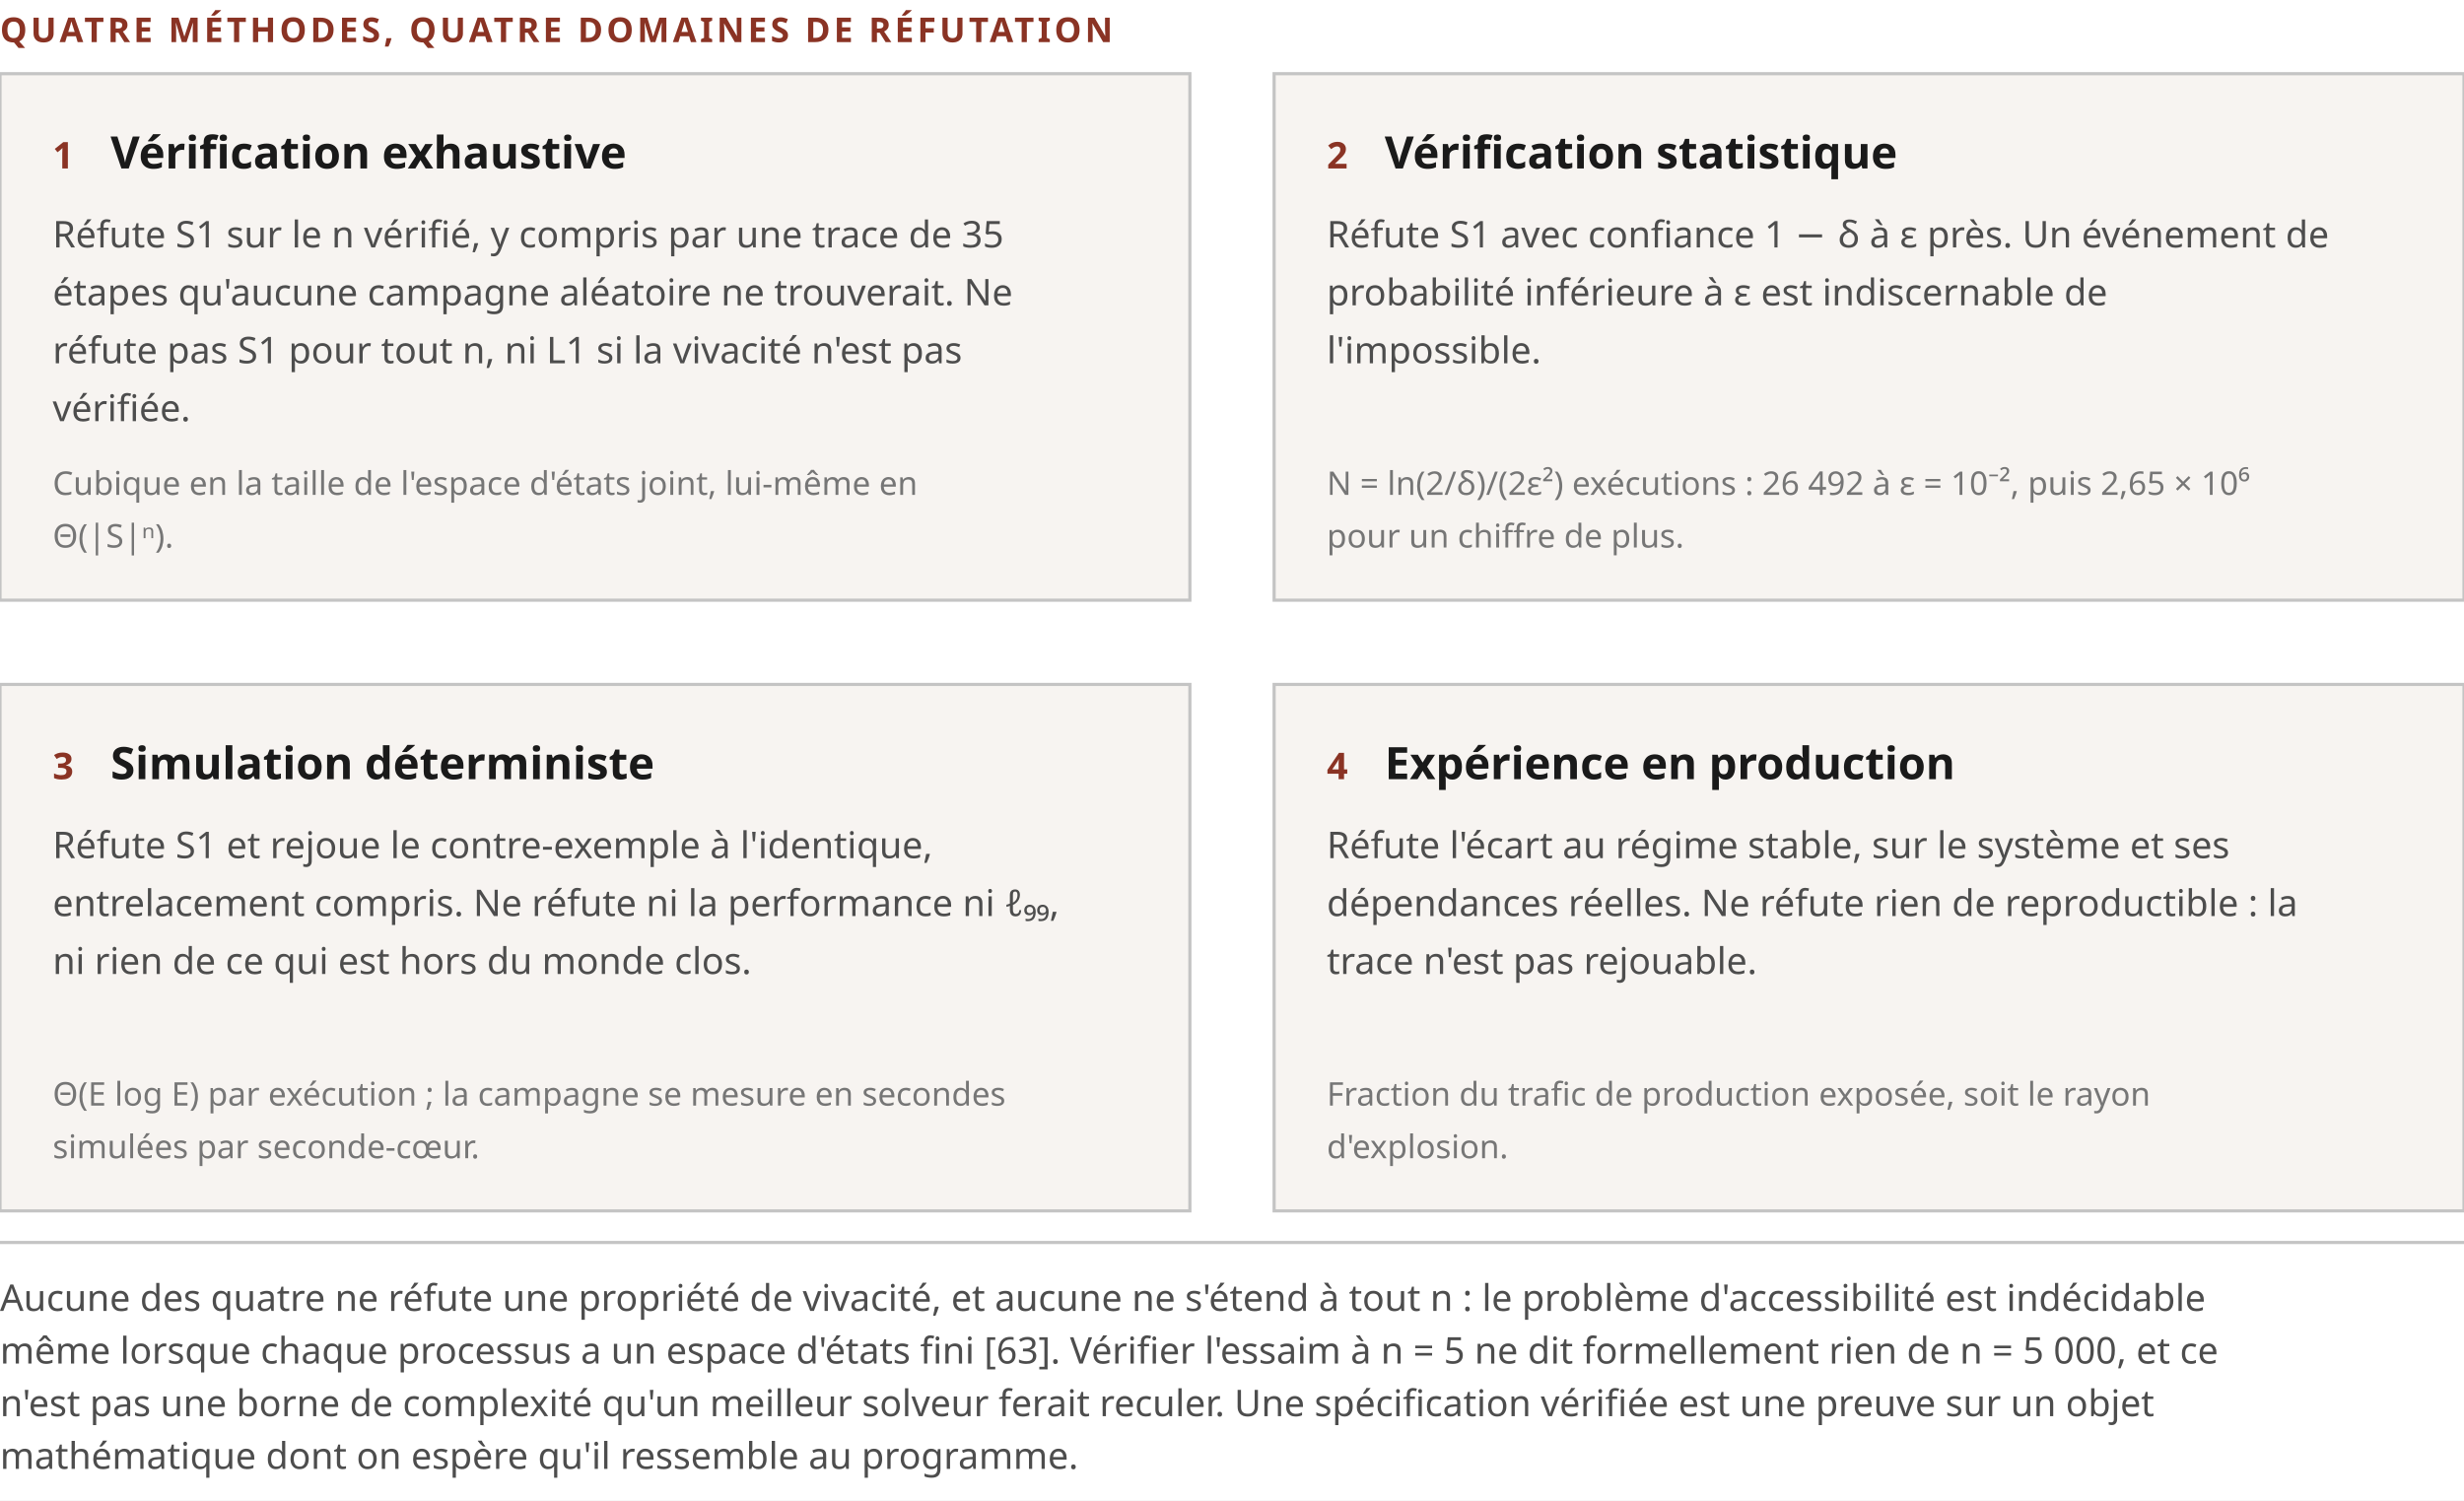
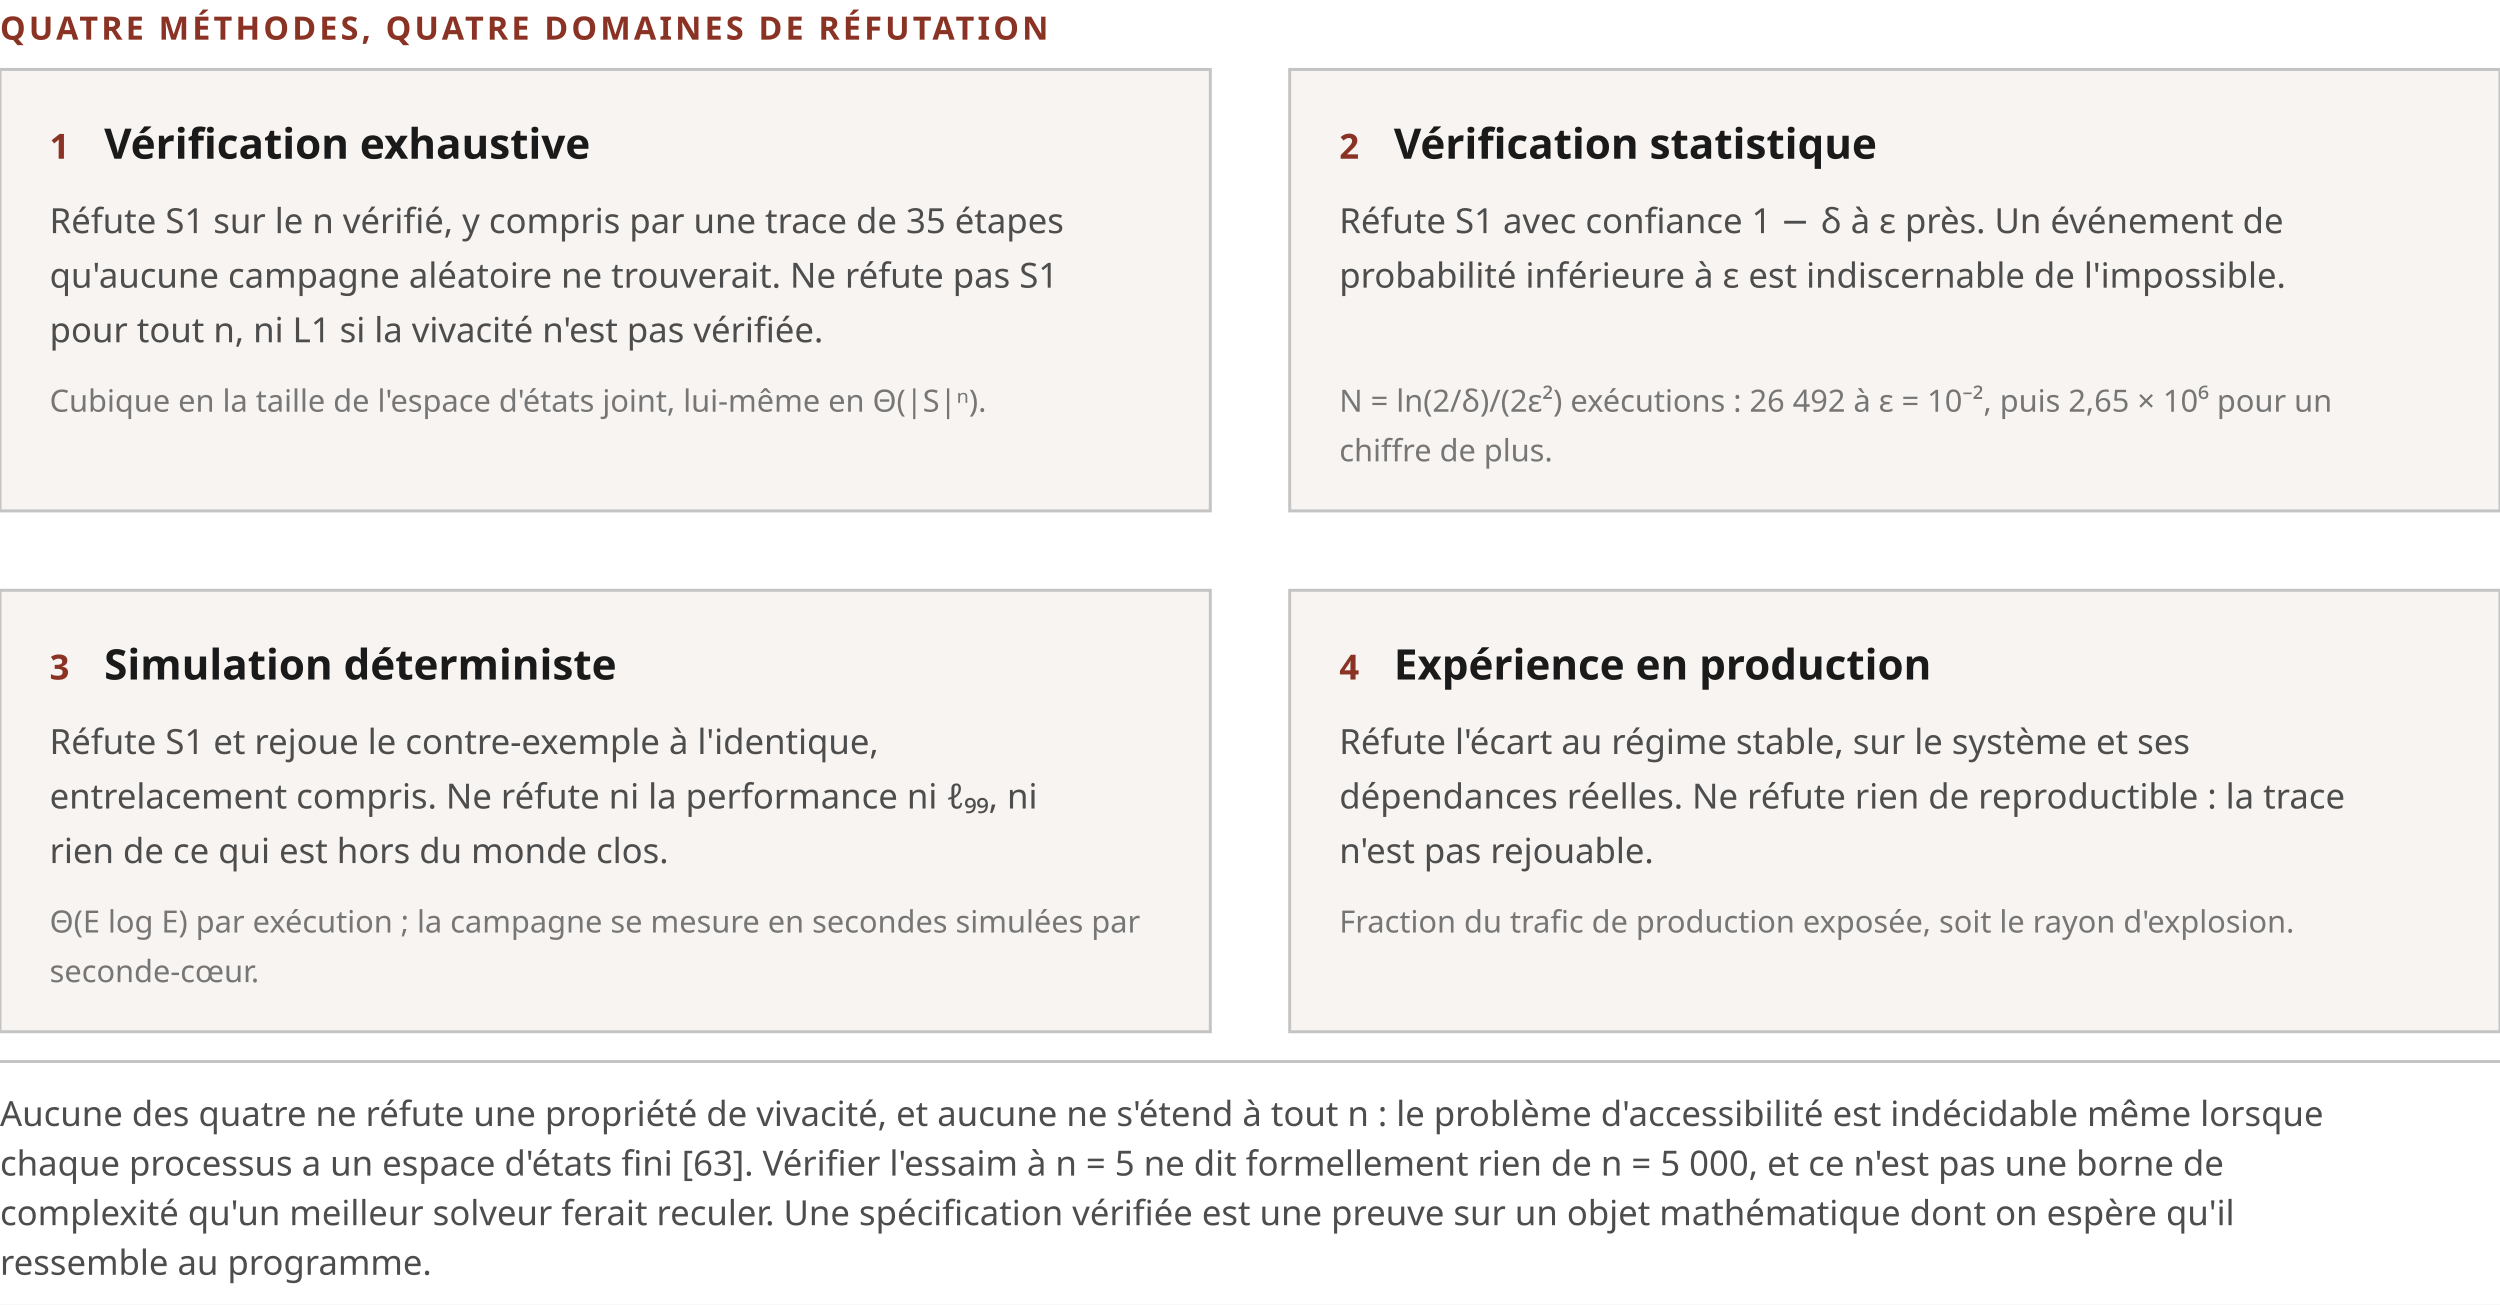
- <svg xmlns="http://www.w3.org/2000/svg" viewBox="0 0 468 285" width="468" height="285" role="img" aria-label="Quatre methodes de validation avant deploiement, avec ce que chacune refute et son cout.">
+ <svg xmlns="http://www.w3.org/2000/svg" viewBox="0 0 504 263" width="504" height="263" role="img" aria-label="Quatre methodes de validation avant deploiement, avec ce que chacune refute et son cout.">
  <defs>
    <style>
  .l      { font-family: Corbel, Candara, "Segoe UI", sans-serif; }
  .bande  { font-size: 8.5px; font-weight: 700; fill: #1A1A1A; }
  .rang   { font-size: 7px;   font-weight: 700; fill: #8A3324; }
  .titre  { font-size: 6.5px; font-weight: 700; fill: #8A3324; letter-spacing: .1em; }
  .titreg { font-size: 6.5px; font-weight: 700; fill: #767676; letter-spacing: .1em; }
  .ann    { font-size: 7px;   fill: #4D4D4D; }
  .annf   { font-size: 7px;   font-weight: 700; fill: #1A1A1A; }
  .renvoi { font-size: 6.2px; fill: #767676; }
  .chiffre{ font-size: 8px;   font-weight: 700; fill: #1A1A1A; }
  </style>
  </defs>
-   <rect x="0" y="0" width="468" height="285" fill="#FFFFFF" />
+   <rect x="0" y="0" width="504" height="263" fill="#FFFFFF" />
  <text class="l titre" x="0" y="8">QUATRE MÉTHODES, QUATRE DOMAINES DE RÉFUTATION</text>
-   <rect x="0" y="14" width="226" height="100" fill="#F7F4F1" stroke="#C4C4C4" stroke-width=".6" />
+   <rect x="0" y="14" width="244" height="89" fill="#F7F4F1" stroke="#C4C4C4" stroke-width=".6" />
  <text class="l rang" x="10" y="32">1</text>
  <text class="l bande" x="21" y="32">Vérification exhaustive</text>
-   <text class="l ann" x="10" y="47">Réfute S1 sur le n vérifié, y compris par une trace de 35</text>
-   <text class="l ann" x="10" y="58">étapes qu'aucune campagne aléatoire ne trouverait. Ne</text>
-   <text class="l ann" x="10" y="69">réfute pas S1 pour tout n, ni L1 si la vivacité n'est pas</text>
-   <text class="l ann" x="10" y="80">vérifiée.</text>
-   <text class="l renvoi" x="10" y="94">Cubique en la taille de l'espace d'états joint, lui-même en</text>
-   <text class="l renvoi" x="10" y="104">Θ(|S|ⁿ).</text>
-   <rect x="242" y="14" width="226" height="100" fill="#F7F4F1" stroke="#C4C4C4" stroke-width=".6" />
-   <text class="l rang" x="252" y="32">2</text>
-   <text class="l bande" x="263" y="32">Vérification statistique</text>
-   <text class="l ann" x="252" y="47">Réfute S1 avec confiance 1 − δ à ε près. Un événement de</text>
-   <text class="l ann" x="252" y="58">probabilité inférieure à ε est indiscernable de</text>
-   <text class="l ann" x="252" y="69">l'impossible.</text>
-   <text class="l renvoi" x="252" y="94">N = ln(2/δ)/(2ε²) exécutions : 26 492 à ε = 10⁻², puis 2,65 × 10⁶</text>
-   <text class="l renvoi" x="252" y="104">pour un chiffre de plus.</text>
-   <rect x="0" y="130" width="226" height="100" fill="#F7F4F1" stroke="#C4C4C4" stroke-width=".6" />
-   <text class="l rang" x="10" y="148">3</text>
-   <text class="l bande" x="21" y="148">Simulation déterministe</text>
-   <text class="l ann" x="10" y="163">Réfute S1 et rejoue le contre-exemple à l'identique,</text>
-   <text class="l ann" x="10" y="174">entrelacement compris. Ne réfute ni la performance ni ℓ₉₉,</text>
-   <text class="l ann" x="10" y="185">ni rien de ce qui est hors du monde clos.</text>
-   <text class="l renvoi" x="10" y="210">Θ(E log E) par exécution ; la campagne se mesure en secondes</text>
-   <text class="l renvoi" x="10" y="220">simulées par seconde-cœur.</text>
-   <rect x="242" y="130" width="226" height="100" fill="#F7F4F1" stroke="#C4C4C4" stroke-width=".6" />
-   <text class="l rang" x="252" y="148">4</text>
-   <text class="l bande" x="263" y="148">Expérience en production</text>
-   <text class="l ann" x="252" y="163">Réfute l'écart au régime stable, sur le système et ses</text>
-   <text class="l ann" x="252" y="174">dépendances réelles. Ne réfute rien de reproductible : la</text>
-   <text class="l ann" x="252" y="185">trace n'est pas rejouable.</text>
-   <text class="l renvoi" x="252" y="210">Fraction du trafic de production exposée, soit le rayon</text>
-   <text class="l renvoi" x="252" y="220">d'explosion.</text>
-   <path d="M 0 236 H 468" fill="none" stroke="#C4C4C4" stroke-width=".6" />
-   <text class="l ann" x="0" y="249">Aucune des quatre ne réfute une propriété de vivacité, et aucune ne s'étend à tout n : le problème d'accessibilité est indécidable</text>
-   <text class="l ann" x="0" y="259">même lorsque chaque processus a un espace d'états fini [63]. Vérifier l'essaim à n = 5 ne dit formellement rien de n = 5 000, et ce</text>
-   <text class="l ann" x="0" y="269">n'est pas une borne de complexité qu'un meilleur solveur ferait reculer. Une spécification vérifiée est une preuve sur un objet</text>
-   <text class="l ann" x="0" y="279">mathématique dont on espère qu'il ressemble au programme.</text>
+   <text class="l ann" x="10" y="47">Réfute S1 sur le n vérifié, y compris par une trace de 35 étapes</text>
+   <text class="l ann" x="10" y="58">qu'aucune campagne aléatoire ne trouverait. Ne réfute pas S1</text>
+   <text class="l ann" x="10" y="69">pour tout n, ni L1 si la vivacité n'est pas vérifiée.</text>
+   <text class="l renvoi" x="10" y="83">Cubique en la taille de l'espace d'états joint, lui-même en Θ(|S|ⁿ).</text>
+   <rect x="260" y="14" width="244" height="89" fill="#F7F4F1" stroke="#C4C4C4" stroke-width=".6" />
+   <text class="l rang" x="270" y="32">2</text>
+   <text class="l bande" x="281" y="32">Vérification statistique</text>
+   <text class="l ann" x="270" y="47">Réfute S1 avec confiance 1 − δ à ε près. Un événement de</text>
+   <text class="l ann" x="270" y="58">probabilité inférieure à ε est indiscernable de l'impossible.</text>
+   <text class="l renvoi" x="270" y="83">N = ln(2/δ)/(2ε²) exécutions : 26 492 à ε = 10⁻², puis 2,65 × 10⁶ pour un</text>
+   <text class="l renvoi" x="270" y="93">chiffre de plus.</text>
+   <rect x="0" y="119" width="244" height="89" fill="#F7F4F1" stroke="#C4C4C4" stroke-width=".6" />
+   <text class="l rang" x="10" y="137">3</text>
+   <text class="l bande" x="21" y="137">Simulation déterministe</text>
+   <text class="l ann" x="10" y="152">Réfute S1 et rejoue le contre-exemple à l'identique,</text>
+   <text class="l ann" x="10" y="163">entrelacement compris. Ne réfute ni la performance ni ℓ₉₉, ni</text>
+   <text class="l ann" x="10" y="174">rien de ce qui est hors du monde clos.</text>
+   <text class="l renvoi" x="10" y="188">Θ(E log E) par exécution ; la campagne se mesure en secondes simulées par</text>
+   <text class="l renvoi" x="10" y="198">seconde-cœur.</text>
+   <rect x="260" y="119" width="244" height="89" fill="#F7F4F1" stroke="#C4C4C4" stroke-width=".6" />
+   <text class="l rang" x="270" y="137">4</text>
+   <text class="l bande" x="281" y="137">Expérience en production</text>
+   <text class="l ann" x="270" y="152">Réfute l'écart au régime stable, sur le système et ses</text>
+   <text class="l ann" x="270" y="163">dépendances réelles. Ne réfute rien de reproductible : la trace</text>
+   <text class="l ann" x="270" y="174">n'est pas rejouable.</text>
+   <text class="l renvoi" x="270" y="188">Fraction du trafic de production exposée, soit le rayon d'explosion.</text>
+   <path d="M 0 214 H 504" fill="none" stroke="#C4C4C4" stroke-width=".6" />
+   <text class="l ann" x="0" y="227">Aucune des quatre ne réfute une propriété de vivacité, et aucune ne s'étend à tout n : le problème d'accessibilité est indécidable même lorsque</text>
+   <text class="l ann" x="0" y="237">chaque processus a un espace d'états fini [63]. Vérifier l'essaim à n = 5 ne dit formellement rien de n = 5 000, et ce n'est pas une borne de</text>
+   <text class="l ann" x="0" y="247">complexité qu'un meilleur solveur ferait reculer. Une spécification vérifiée est une preuve sur un objet mathématique dont on espère qu'il</text>
+   <text class="l ann" x="0" y="257">ressemble au programme.</text>
</svg>
